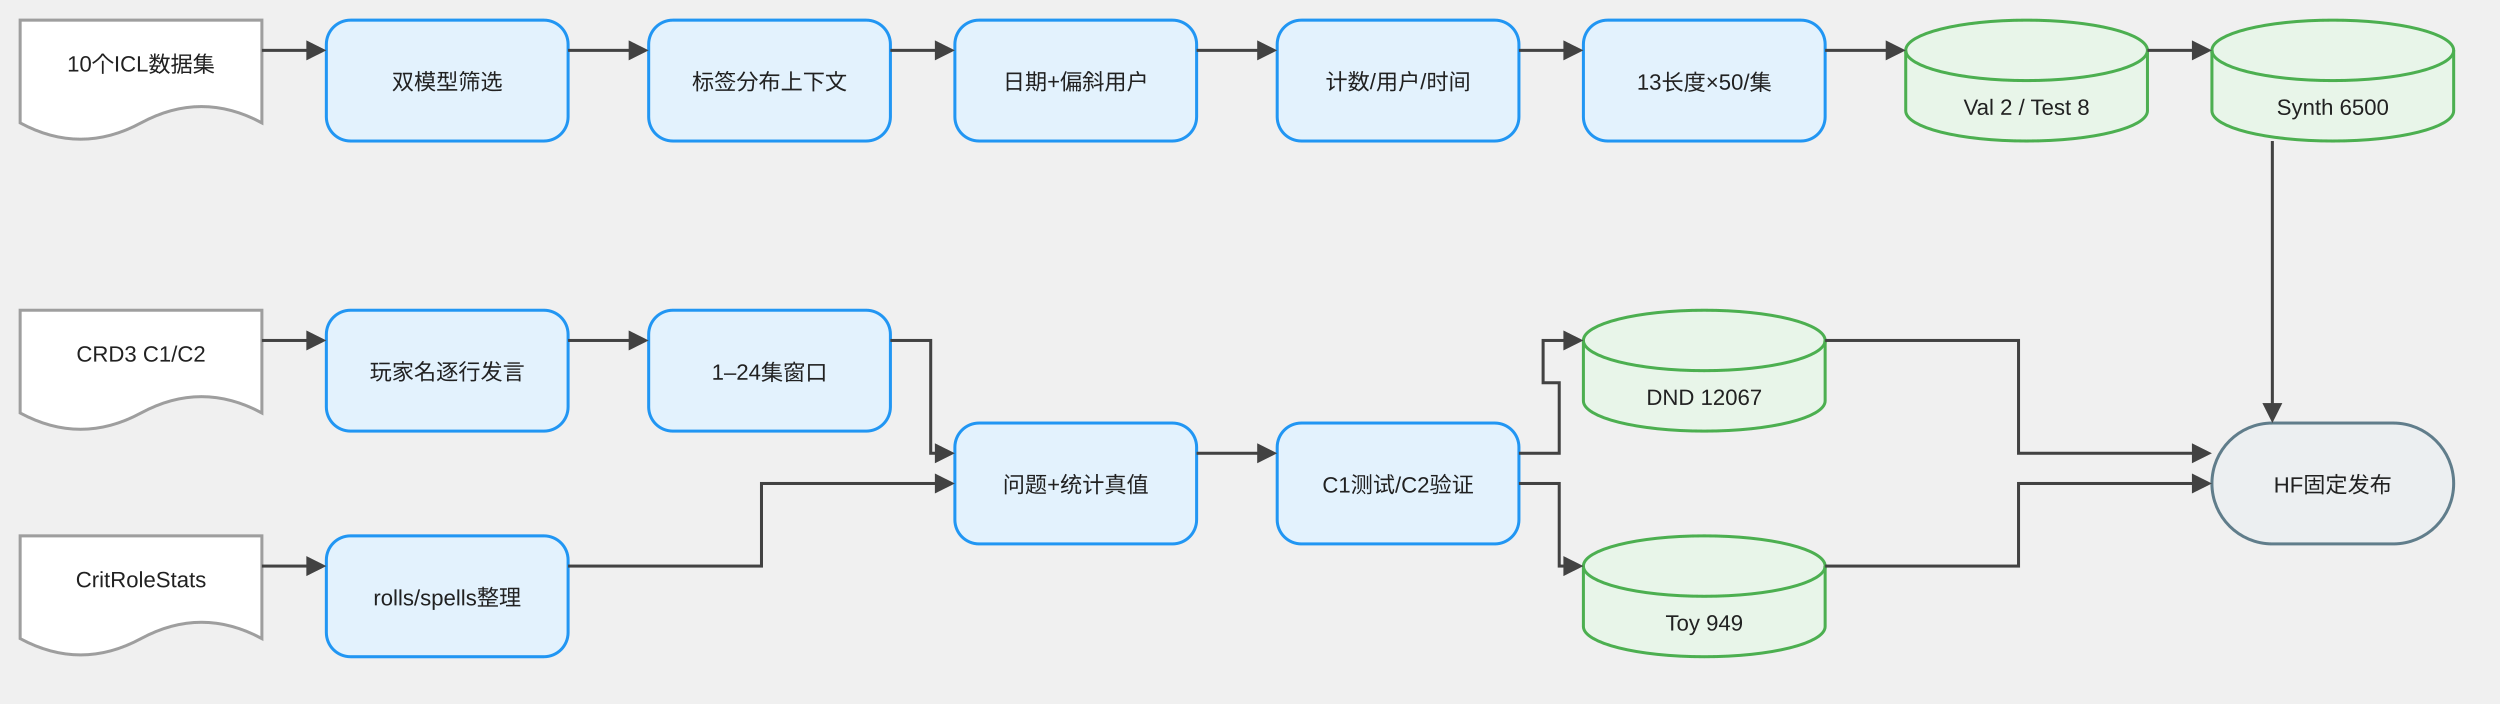
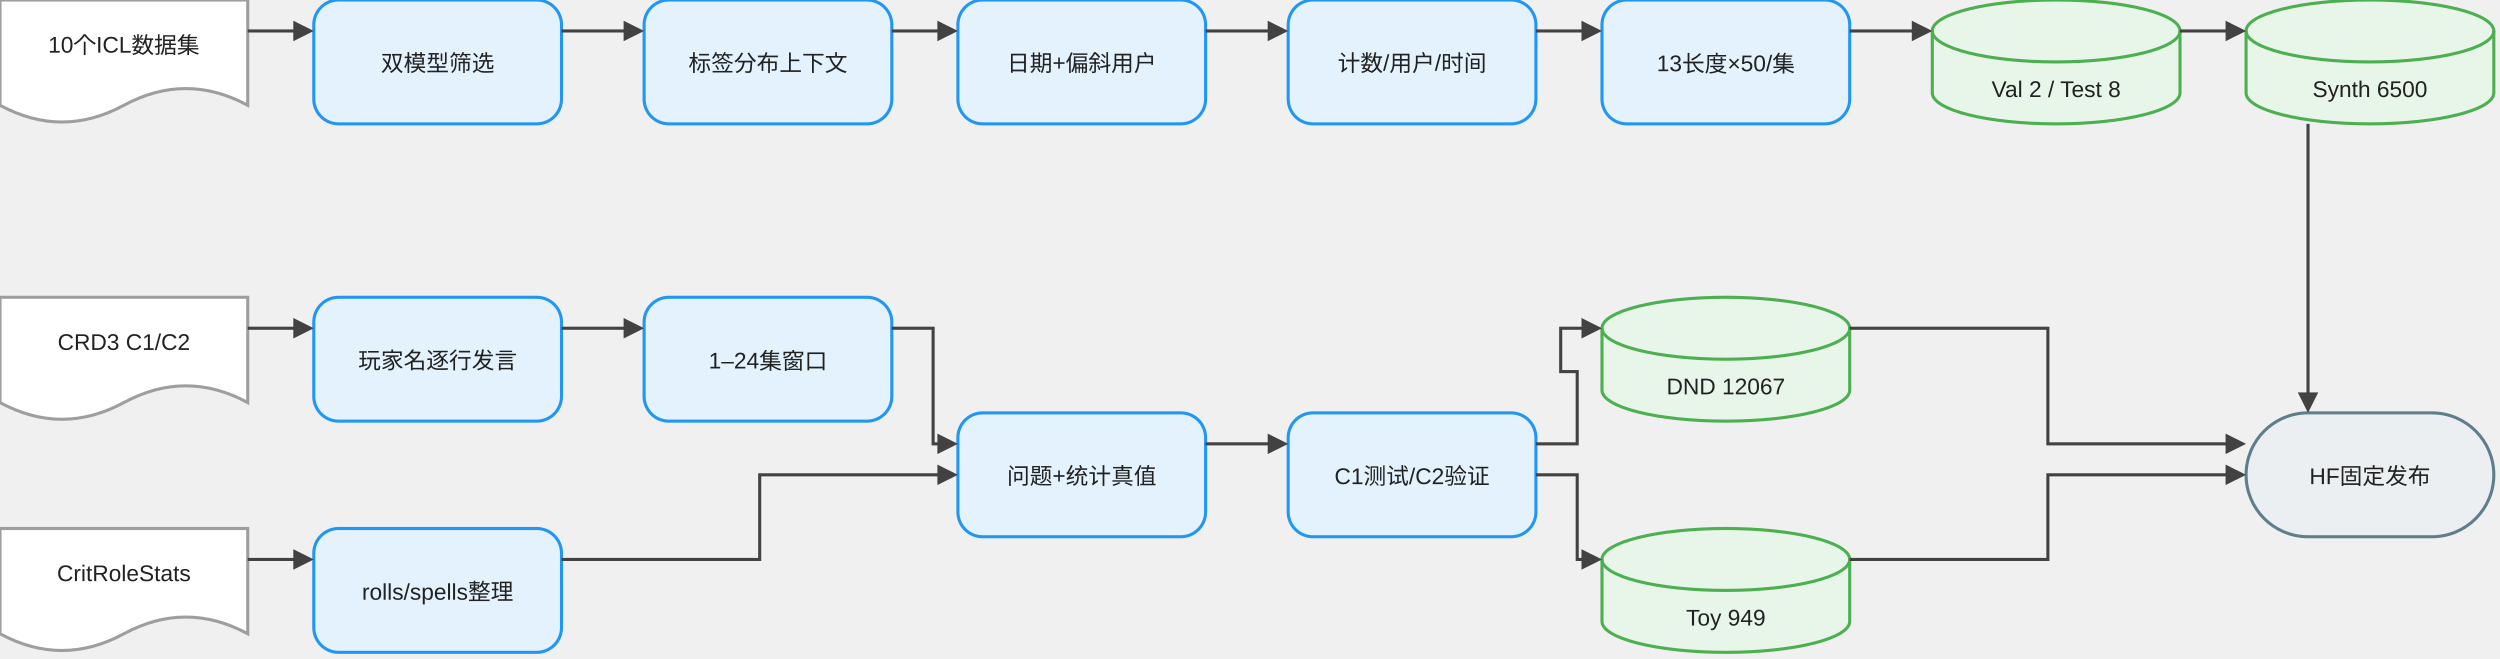
- <svg xmlns="http://www.w3.org/2000/svg" style="background: transparent; background-color: transparent; color-scheme: light;" version="1.1" width="1241px" height="349px" viewBox="0 0 1241 349">
+ <svg xmlns="http://www.w3.org/2000/svg" style="background: transparent; background-color: transparent; color-scheme: light;" version="1.1" width="1211px" height="319px" viewBox="0 0 1211 319">
  <defs />
  <g>
    <g data-cell-id="0">
      <g data-cell-id="1">
        <g data-cell-id="2">
          <g>
-             <path d="M 10 10 L 130 10 L 130 61 Q 100 44.8 70 61 Q 40 77.2 10 61 L 10 19 Z" fill="#ffffff" stroke="#9e9e9e" stroke-width="1.5" stroke-miterlimit="10" pointer-events="all" style="fill: rgb(255, 255, 255); stroke: rgb(158, 158, 158);" />
-           </g>
-           <g>
-             <g fill="#212121" font-family="Arial, Helvetica, sans-serif" text-anchor="middle" font-size="11px" style="fill: rgb(33, 33, 33);">
-               <g transform="translate(70,35.5) scale(1)">
+             <path d="M 0 0 L 120 0 L 120 51 Q 90 34.8 60 51 Q 30 67.2 0 51 L 0 9 Z" fill="#ffffff" stroke="#9e9e9e" stroke-width="1.5" stroke-miterlimit="10" pointer-events="all" style="fill: rgb(255, 255, 255); stroke: rgb(158, 158, 158);" />
+           </g>
+           <g>
+             <g fill="#212121" font-family="Arial, Helvetica, sans-serif" text-anchor="middle" font-size="11px" style="fill: rgb(33, 33, 33);">
+               <g transform="translate(60,25.5) scale(1)">
                <text>
                  <tspan>10个ICL数据集</tspan>
                </text>
              </g>
            </g>
          </g>
        </g>
        <g data-cell-id="3">
          <g>
-             <rect x="162" y="10" width="120" height="60" rx="12" ry="12" fill="#e3f2fd" stroke="#2196f3" stroke-width="1.5" pointer-events="all" style="fill: rgb(227, 242, 253); stroke: rgb(33, 150, 243);" />
-           </g>
-           <g>
-             <g fill="#212121" font-family="Arial, Helvetica, sans-serif" text-anchor="middle" font-size="11px" style="fill: rgb(33, 33, 33);">
-               <g transform="translate(222,44.5) scale(1)">
+             <rect x="152" y="0" width="120" height="60" rx="12" ry="12" fill="#e3f2fd" stroke="#2196f3" stroke-width="1.5" pointer-events="all" style="fill: rgb(227, 242, 253); stroke: rgb(33, 150, 243);" />
+           </g>
+           <g>
+             <g fill="#212121" font-family="Arial, Helvetica, sans-serif" text-anchor="middle" font-size="11px" style="fill: rgb(33, 33, 33);">
+               <g transform="translate(212,34.5) scale(1)">
                <text>
                  <tspan>双模型筛选</tspan>
                </text>
              </g>
            </g>
          </g>
        </g>
        <g data-cell-id="4">
          <g>
-             <rect x="322" y="10" width="120" height="60" rx="12" ry="12" fill="#e3f2fd" stroke="#2196f3" stroke-width="1.5" pointer-events="all" style="fill: rgb(227, 242, 253); stroke: rgb(33, 150, 243);" />
-           </g>
-           <g>
-             <g fill="#212121" font-family="Arial, Helvetica, sans-serif" text-anchor="middle" font-size="11px" style="fill: rgb(33, 33, 33);">
-               <g transform="translate(382,44.5) scale(1)">
+             <rect x="312" y="0" width="120" height="60" rx="12" ry="12" fill="#e3f2fd" stroke="#2196f3" stroke-width="1.5" pointer-events="all" style="fill: rgb(227, 242, 253); stroke: rgb(33, 150, 243);" />
+           </g>
+           <g>
+             <g fill="#212121" font-family="Arial, Helvetica, sans-serif" text-anchor="middle" font-size="11px" style="fill: rgb(33, 33, 33);">
+               <g transform="translate(372,34.5) scale(1)">
                <text>
                  <tspan>标签分布上下文</tspan>
                </text>
              </g>
            </g>
          </g>
        </g>
        <g data-cell-id="5">
          <g>
-             <rect x="474" y="10" width="120" height="60" rx="12" ry="12" fill="#e3f2fd" stroke="#2196f3" stroke-width="1.5" pointer-events="all" style="fill: rgb(227, 242, 253); stroke: rgb(33, 150, 243);" />
-           </g>
-           <g>
-             <g fill="#212121" font-family="Arial, Helvetica, sans-serif" text-anchor="middle" font-size="11px" style="fill: rgb(33, 33, 33);">
-               <g transform="translate(534,44.5) scale(1)">
+             <rect x="464" y="0" width="120" height="60" rx="12" ry="12" fill="#e3f2fd" stroke="#2196f3" stroke-width="1.5" pointer-events="all" style="fill: rgb(227, 242, 253); stroke: rgb(33, 150, 243);" />
+           </g>
+           <g>
+             <g fill="#212121" font-family="Arial, Helvetica, sans-serif" text-anchor="middle" font-size="11px" style="fill: rgb(33, 33, 33);">
+               <g transform="translate(524,34.5) scale(1)">
                <text>
                  <tspan>日期+偏斜用户</tspan>
                </text>
              </g>
            </g>
          </g>
        </g>
        <g data-cell-id="6">
          <g>
-             <rect x="634" y="10" width="120" height="60" rx="12" ry="12" fill="#e3f2fd" stroke="#2196f3" stroke-width="1.5" pointer-events="all" style="fill: rgb(227, 242, 253); stroke: rgb(33, 150, 243);" />
-           </g>
-           <g>
-             <g fill="#212121" font-family="Arial, Helvetica, sans-serif" text-anchor="middle" font-size="11px" style="fill: rgb(33, 33, 33);">
-               <g transform="translate(694,44.5) scale(1)">
+             <rect x="624" y="0" width="120" height="60" rx="12" ry="12" fill="#e3f2fd" stroke="#2196f3" stroke-width="1.5" pointer-events="all" style="fill: rgb(227, 242, 253); stroke: rgb(33, 150, 243);" />
+           </g>
+           <g>
+             <g fill="#212121" font-family="Arial, Helvetica, sans-serif" text-anchor="middle" font-size="11px" style="fill: rgb(33, 33, 33);">
+               <g transform="translate(684,34.5) scale(1)">
                <text>
                  <tspan>计数/用户/时间</tspan>
                </text>
              </g>
            </g>
          </g>
        </g>
        <g data-cell-id="7">
          <g>
-             <rect x="786" y="10" width="120" height="60" rx="12" ry="12" fill="#e3f2fd" stroke="#2196f3" stroke-width="1.5" pointer-events="all" style="fill: rgb(227, 242, 253); stroke: rgb(33, 150, 243);" />
-           </g>
-           <g>
-             <g fill="#212121" font-family="Arial, Helvetica, sans-serif" text-anchor="middle" font-size="11px" style="fill: rgb(33, 33, 33);">
-               <g transform="translate(846,44.5) scale(1)">
+             <rect x="776" y="0" width="120" height="60" rx="12" ry="12" fill="#e3f2fd" stroke="#2196f3" stroke-width="1.5" pointer-events="all" style="fill: rgb(227, 242, 253); stroke: rgb(33, 150, 243);" />
+           </g>
+           <g>
+             <g fill="#212121" font-family="Arial, Helvetica, sans-serif" text-anchor="middle" font-size="11px" style="fill: rgb(33, 33, 33);">
+               <g transform="translate(836,34.5) scale(1)">
                <text>
                  <tspan>13长度×50/集</tspan>
                </text>
              </g>
            </g>
          </g>
        </g>
        <g data-cell-id="8">
          <g>
-             <path d="M 946 25 C 946 16.72 972.86 10 1006 10 C 1021.91 10 1037.17 11.58 1048.43 14.39 C 1059.68 17.21 1066 21.02 1066 25 L 1066 55 C 1066 63.28 1039.14 70 1006 70 C 972.86 70 946 63.28 946 55 Z" fill="#e8f5e9" stroke="#4caf50" stroke-width="1.5" stroke-miterlimit="10" pointer-events="all" style="fill: rgb(232, 245, 233); stroke: rgb(76, 175, 80);" />
-             <path d="M 1066 25 C 1066 33.28 1039.14 40 1006 40 C 972.86 40 946 33.28 946 25" fill="none" stroke="#4caf50" stroke-width="1.5" stroke-miterlimit="10" pointer-events="all" style="stroke: rgb(76, 175, 80);" />
-           </g>
-           <g>
-             <g fill="#212121" font-family="Arial, Helvetica, sans-serif" text-anchor="middle" font-size="11px" style="fill: rgb(33, 33, 33);">
-               <g transform="translate(1006,57) scale(1)">
+             <path d="M 936 15 C 936 6.72 962.86 0 996 0 C 1011.91 0 1027.17 1.58 1038.43 4.39 C 1049.68 7.21 1056 11.02 1056 15 L 1056 45 C 1056 53.28 1029.14 60 996 60 C 962.86 60 936 53.28 936 45 Z" fill="#e8f5e9" stroke="#4caf50" stroke-width="1.5" stroke-miterlimit="10" pointer-events="all" style="fill: rgb(232, 245, 233); stroke: rgb(76, 175, 80);" />
+             <path d="M 1056 15 C 1056 23.28 1029.14 30 996 30 C 962.86 30 936 23.28 936 15" fill="none" stroke="#4caf50" stroke-width="1.5" stroke-miterlimit="10" pointer-events="all" style="stroke: rgb(76, 175, 80);" />
+           </g>
+           <g>
+             <g fill="#212121" font-family="Arial, Helvetica, sans-serif" text-anchor="middle" font-size="11px" style="fill: rgb(33, 33, 33);">
+               <g transform="translate(996,47) scale(1)">
                <text>
                  <tspan>Val 2 / Test 8</tspan>
                </text>
              </g>
            </g>
          </g>
        </g>
        <g data-cell-id="9">
          <g>
-             <path d="M 1098 25 C 1098 16.72 1124.86 10 1158 10 C 1173.91 10 1189.17 11.58 1200.43 14.39 C 1211.68 17.21 1218 21.02 1218 25 L 1218 55 C 1218 63.28 1191.14 70 1158 70 C 1124.86 70 1098 63.28 1098 55 Z" fill="#e8f5e9" stroke="#4caf50" stroke-width="1.5" stroke-miterlimit="10" pointer-events="all" style="fill: rgb(232, 245, 233); stroke: rgb(76, 175, 80);" />
-             <path d="M 1218 25 C 1218 33.28 1191.14 40 1158 40 C 1124.86 40 1098 33.28 1098 25" fill="none" stroke="#4caf50" stroke-width="1.5" stroke-miterlimit="10" pointer-events="all" style="stroke: rgb(76, 175, 80);" />
-           </g>
-           <g>
-             <g fill="#212121" font-family="Arial, Helvetica, sans-serif" text-anchor="middle" font-size="11px" style="fill: rgb(33, 33, 33);">
-               <g transform="translate(1158,57) scale(1)">
+             <path d="M 1088 15 C 1088 6.72 1114.86 0 1148 0 C 1163.91 0 1179.17 1.58 1190.43 4.39 C 1201.68 7.21 1208 11.02 1208 15 L 1208 45 C 1208 53.28 1181.14 60 1148 60 C 1114.86 60 1088 53.28 1088 45 Z" fill="#e8f5e9" stroke="#4caf50" stroke-width="1.5" stroke-miterlimit="10" pointer-events="all" style="fill: rgb(232, 245, 233); stroke: rgb(76, 175, 80);" />
+             <path d="M 1208 15 C 1208 23.28 1181.14 30 1148 30 C 1114.86 30 1088 23.28 1088 15" fill="none" stroke="#4caf50" stroke-width="1.5" stroke-miterlimit="10" pointer-events="all" style="stroke: rgb(76, 175, 80);" />
+           </g>
+           <g>
+             <g fill="#212121" font-family="Arial, Helvetica, sans-serif" text-anchor="middle" font-size="11px" style="fill: rgb(33, 33, 33);">
+               <g transform="translate(1148,47) scale(1)">
                <text>
                  <tspan>Synth 6500</tspan>
                </text>
              </g>
            </g>
          </g>
        </g>
        <g data-cell-id="10">
          <g>
-             <path d="M 10 154 L 130 154 L 130 205 Q 100 188.8 70 205 Q 40 221.2 10 205 L 10 163 Z" fill="#ffffff" stroke="#9e9e9e" stroke-width="1.5" stroke-miterlimit="10" pointer-events="all" style="fill: rgb(255, 255, 255); stroke: rgb(158, 158, 158);" />
-           </g>
-           <g>
-             <g fill="#212121" font-family="Arial, Helvetica, sans-serif" text-anchor="middle" font-size="11px" style="fill: rgb(33, 33, 33);">
-               <g transform="translate(70,179.5) scale(1)">
+             <path d="M 0 144 L 120 144 L 120 195 Q 90 178.8 60 195 Q 30 211.2 0 195 L 0 153 Z" fill="#ffffff" stroke="#9e9e9e" stroke-width="1.5" stroke-miterlimit="10" pointer-events="all" style="fill: rgb(255, 255, 255); stroke: rgb(158, 158, 158);" />
+           </g>
+           <g>
+             <g fill="#212121" font-family="Arial, Helvetica, sans-serif" text-anchor="middle" font-size="11px" style="fill: rgb(33, 33, 33);">
+               <g transform="translate(60,169.5) scale(1)">
                <text>
                  <tspan>CRD3 C1/C2</tspan>
                </text>
              </g>
            </g>
          </g>
        </g>
        <g data-cell-id="11">
          <g>
-             <rect x="162" y="154" width="120" height="60" rx="12" ry="12" fill="#e3f2fd" stroke="#2196f3" stroke-width="1.5" pointer-events="all" style="fill: rgb(227, 242, 253); stroke: rgb(33, 150, 243);" />
-           </g>
-           <g>
-             <g fill="#212121" font-family="Arial, Helvetica, sans-serif" text-anchor="middle" font-size="11px" style="fill: rgb(33, 33, 33);">
-               <g transform="translate(222,188.5) scale(1)">
+             <rect x="152" y="144" width="120" height="60" rx="12" ry="12" fill="#e3f2fd" stroke="#2196f3" stroke-width="1.5" pointer-events="all" style="fill: rgb(227, 242, 253); stroke: rgb(33, 150, 243);" />
+           </g>
+           <g>
+             <g fill="#212121" font-family="Arial, Helvetica, sans-serif" text-anchor="middle" font-size="11px" style="fill: rgb(33, 33, 33);">
+               <g transform="translate(212,178.5) scale(1)">
                <text>
                  <tspan>玩家名逐行发言</tspan>
                </text>
              </g>
            </g>
          </g>
        </g>
        <g data-cell-id="12">
          <g>
-             <rect x="322" y="154" width="120" height="60" rx="12" ry="12" fill="#e3f2fd" stroke="#2196f3" stroke-width="1.5" pointer-events="all" style="fill: rgb(227, 242, 253); stroke: rgb(33, 150, 243);" />
-           </g>
-           <g>
-             <g fill="#212121" font-family="Arial, Helvetica, sans-serif" text-anchor="middle" font-size="11px" style="fill: rgb(33, 33, 33);">
-               <g transform="translate(382,188.5) scale(1)">
+             <rect x="312" y="144" width="120" height="60" rx="12" ry="12" fill="#e3f2fd" stroke="#2196f3" stroke-width="1.5" pointer-events="all" style="fill: rgb(227, 242, 253); stroke: rgb(33, 150, 243);" />
+           </g>
+           <g>
+             <g fill="#212121" font-family="Arial, Helvetica, sans-serif" text-anchor="middle" font-size="11px" style="fill: rgb(33, 33, 33);">
+               <g transform="translate(372,178.5) scale(1)">
                <text>
                  <tspan>1–24集窗口</tspan>
                </text>
              </g>
            </g>
          </g>
        </g>
        <g data-cell-id="13">
          <g>
-             <path d="M 10 266 L 130 266 L 130 317 Q 100 300.8 70 317 Q 40 333.2 10 317 L 10 275 Z" fill="#ffffff" stroke="#9e9e9e" stroke-width="1.5" stroke-miterlimit="10" pointer-events="all" style="fill: rgb(255, 255, 255); stroke: rgb(158, 158, 158);" />
-           </g>
-           <g>
-             <g fill="#212121" font-family="Arial, Helvetica, sans-serif" text-anchor="middle" font-size="11px" style="fill: rgb(33, 33, 33);">
-               <g transform="translate(70,291.5) scale(1)">
+             <path d="M 0 256 L 120 256 L 120 307 Q 90 290.8 60 307 Q 30 323.2 0 307 L 0 265 Z" fill="#ffffff" stroke="#9e9e9e" stroke-width="1.5" stroke-miterlimit="10" pointer-events="all" style="fill: rgb(255, 255, 255); stroke: rgb(158, 158, 158);" />
+           </g>
+           <g>
+             <g fill="#212121" font-family="Arial, Helvetica, sans-serif" text-anchor="middle" font-size="11px" style="fill: rgb(33, 33, 33);">
+               <g transform="translate(60,281.5) scale(1)">
                <text>
                  <tspan>CritRoleStats</tspan>
                </text>
              </g>
            </g>
          </g>
        </g>
        <g data-cell-id="14">
          <g>
-             <rect x="162" y="266" width="120" height="60" rx="12" ry="12" fill="#e3f2fd" stroke="#2196f3" stroke-width="1.5" pointer-events="all" style="fill: rgb(227, 242, 253); stroke: rgb(33, 150, 243);" />
-           </g>
-           <g>
-             <g fill="#212121" font-family="Arial, Helvetica, sans-serif" text-anchor="middle" font-size="11px" style="fill: rgb(33, 33, 33);">
-               <g transform="translate(222,300.5) scale(1)">
+             <rect x="152" y="256" width="120" height="60" rx="12" ry="12" fill="#e3f2fd" stroke="#2196f3" stroke-width="1.5" pointer-events="all" style="fill: rgb(227, 242, 253); stroke: rgb(33, 150, 243);" />
+           </g>
+           <g>
+             <g fill="#212121" font-family="Arial, Helvetica, sans-serif" text-anchor="middle" font-size="11px" style="fill: rgb(33, 33, 33);">
+               <g transform="translate(212,290.5) scale(1)">
                <text>
                  <tspan>rolls/spells整理</tspan>
                </text>
              </g>
            </g>
          </g>
        </g>
        <g data-cell-id="15">
          <g>
-             <rect x="474" y="210" width="120" height="60" rx="12" ry="12" fill="#e3f2fd" stroke="#2196f3" stroke-width="1.5" pointer-events="all" style="fill: rgb(227, 242, 253); stroke: rgb(33, 150, 243);" />
-           </g>
-           <g>
-             <g fill="#212121" font-family="Arial, Helvetica, sans-serif" text-anchor="middle" font-size="11px" style="fill: rgb(33, 33, 33);">
-               <g transform="translate(534,244.5) scale(1)">
+             <rect x="464" y="200" width="120" height="60" rx="12" ry="12" fill="#e3f2fd" stroke="#2196f3" stroke-width="1.5" pointer-events="all" style="fill: rgb(227, 242, 253); stroke: rgb(33, 150, 243);" />
+           </g>
+           <g>
+             <g fill="#212121" font-family="Arial, Helvetica, sans-serif" text-anchor="middle" font-size="11px" style="fill: rgb(33, 33, 33);">
+               <g transform="translate(524,234.5) scale(1)">
                <text>
                  <tspan>问题+统计真值</tspan>
                </text>
              </g>
            </g>
          </g>
        </g>
        <g data-cell-id="16">
          <g>
-             <rect x="634" y="210" width="120" height="60" rx="12" ry="12" fill="#e3f2fd" stroke="#2196f3" stroke-width="1.5" pointer-events="all" style="fill: rgb(227, 242, 253); stroke: rgb(33, 150, 243);" />
-           </g>
-           <g>
-             <g fill="#212121" font-family="Arial, Helvetica, sans-serif" text-anchor="middle" font-size="11px" style="fill: rgb(33, 33, 33);">
-               <g transform="translate(694,244.5) scale(1)">
+             <rect x="624" y="200" width="120" height="60" rx="12" ry="12" fill="#e3f2fd" stroke="#2196f3" stroke-width="1.5" pointer-events="all" style="fill: rgb(227, 242, 253); stroke: rgb(33, 150, 243);" />
+           </g>
+           <g>
+             <g fill="#212121" font-family="Arial, Helvetica, sans-serif" text-anchor="middle" font-size="11px" style="fill: rgb(33, 33, 33);">
+               <g transform="translate(684,234.5) scale(1)">
                <text>
                  <tspan>C1测试/C2验证</tspan>
                </text>
              </g>
            </g>
          </g>
        </g>
        <g data-cell-id="17">
          <g>
-             <path d="M 786 169 C 786 160.72 812.86 154 846 154 C 861.91 154 877.17 155.58 888.43 158.39 C 899.68 161.21 906 165.02 906 169 L 906 199 C 906 207.28 879.14 214 846 214 C 812.86 214 786 207.28 786 199 Z" fill="#e8f5e9" stroke="#4caf50" stroke-width="1.5" stroke-miterlimit="10" pointer-events="all" style="fill: rgb(232, 245, 233); stroke: rgb(76, 175, 80);" />
-             <path d="M 906 169 C 906 177.28 879.14 184 846 184 C 812.86 184 786 177.28 786 169" fill="none" stroke="#4caf50" stroke-width="1.5" stroke-miterlimit="10" pointer-events="all" style="stroke: rgb(76, 175, 80);" />
-           </g>
-           <g>
-             <g fill="#212121" font-family="Arial, Helvetica, sans-serif" text-anchor="middle" font-size="11px" style="fill: rgb(33, 33, 33);">
-               <g transform="translate(846,201) scale(1)">
+             <path d="M 776 159 C 776 150.72 802.86 144 836 144 C 851.91 144 867.17 145.58 878.43 148.39 C 889.68 151.21 896 155.02 896 159 L 896 189 C 896 197.28 869.14 204 836 204 C 802.86 204 776 197.28 776 189 Z" fill="#e8f5e9" stroke="#4caf50" stroke-width="1.5" stroke-miterlimit="10" pointer-events="all" style="fill: rgb(232, 245, 233); stroke: rgb(76, 175, 80);" />
+             <path d="M 896 159 C 896 167.28 869.14 174 836 174 C 802.86 174 776 167.28 776 159" fill="none" stroke="#4caf50" stroke-width="1.5" stroke-miterlimit="10" pointer-events="all" style="stroke: rgb(76, 175, 80);" />
+           </g>
+           <g>
+             <g fill="#212121" font-family="Arial, Helvetica, sans-serif" text-anchor="middle" font-size="11px" style="fill: rgb(33, 33, 33);">
+               <g transform="translate(836,191) scale(1)">
                <text>
                  <tspan>DND 12067</tspan>
                </text>
              </g>
            </g>
          </g>
        </g>
        <g data-cell-id="18">
          <g>
-             <path d="M 786 281 C 786 272.72 812.86 266 846 266 C 861.91 266 877.17 267.58 888.43 270.39 C 899.68 273.21 906 277.02 906 281 L 906 311 C 906 319.28 879.14 326 846 326 C 812.86 326 786 319.28 786 311 Z" fill="#e8f5e9" stroke="#4caf50" stroke-width="1.5" stroke-miterlimit="10" pointer-events="all" style="fill: rgb(232, 245, 233); stroke: rgb(76, 175, 80);" />
-             <path d="M 906 281 C 906 289.28 879.14 296 846 296 C 812.86 296 786 289.28 786 281" fill="none" stroke="#4caf50" stroke-width="1.5" stroke-miterlimit="10" pointer-events="all" style="stroke: rgb(76, 175, 80);" />
-           </g>
-           <g>
-             <g fill="#212121" font-family="Arial, Helvetica, sans-serif" text-anchor="middle" font-size="11px" style="fill: rgb(33, 33, 33);">
-               <g transform="translate(846,313) scale(1)">
+             <path d="M 776 271 C 776 262.72 802.86 256 836 256 C 851.91 256 867.17 257.58 878.43 260.39 C 889.68 263.21 896 267.02 896 271 L 896 301 C 896 309.28 869.14 316 836 316 C 802.86 316 776 309.28 776 301 Z" fill="#e8f5e9" stroke="#4caf50" stroke-width="1.5" stroke-miterlimit="10" pointer-events="all" style="fill: rgb(232, 245, 233); stroke: rgb(76, 175, 80);" />
+             <path d="M 896 271 C 896 279.28 869.14 286 836 286 C 802.86 286 776 279.28 776 271" fill="none" stroke="#4caf50" stroke-width="1.5" stroke-miterlimit="10" pointer-events="all" style="stroke: rgb(76, 175, 80);" />
+           </g>
+           <g>
+             <g fill="#212121" font-family="Arial, Helvetica, sans-serif" text-anchor="middle" font-size="11px" style="fill: rgb(33, 33, 33);">
+               <g transform="translate(836,303) scale(1)">
                <text>
                  <tspan>Toy 949</tspan>
                </text>
              </g>
            </g>
          </g>
        </g>
        <g data-cell-id="19">
          <g>
-             <rect x="1098" y="210" width="120" height="60" rx="30" ry="30" fill="#eceff1" stroke="#607d8b" stroke-width="1.5" pointer-events="all" style="fill: rgb(236, 239, 241); stroke: rgb(96, 125, 139);" />
-           </g>
-           <g>
-             <g fill="#212121" font-family="Arial, Helvetica, sans-serif" text-anchor="middle" font-size="11px" style="fill: rgb(33, 33, 33);">
-               <g transform="translate(1158,244.5) scale(1)">
+             <rect x="1088" y="200" width="120" height="60" rx="30" ry="30" fill="#eceff1" stroke="#607d8b" stroke-width="1.5" pointer-events="all" style="fill: rgb(236, 239, 241); stroke: rgb(96, 125, 139);" />
+           </g>
+           <g>
+             <g fill="#212121" font-family="Arial, Helvetica, sans-serif" text-anchor="middle" font-size="11px" style="fill: rgb(33, 33, 33);">
+               <g transform="translate(1148,234.5) scale(1)">
                <text>
                  <tspan>HF固定发布</tspan>
                </text>
              </g>
            </g>
          </g>
        </g>
        <g data-cell-id="20">
          <g>
-             <path d="M 130 25 L 152.82 25" fill="none" stroke="#424242" stroke-width="1.5" stroke-miterlimit="10" pointer-events="stroke" style="stroke: rgb(66, 66, 66);" />
-             <path d="M 160.32 25 L 152.82 28.75 L 152.82 21.25 Z" fill="#424242" stroke="#424242" stroke-width="1.5" stroke-miterlimit="10" pointer-events="all" style="fill: rgb(66, 66, 66); stroke: rgb(66, 66, 66);" />
+             <path d="M 120 15 L 142.82 15" fill="none" stroke="#424242" stroke-width="1.5" stroke-miterlimit="10" pointer-events="stroke" style="stroke: rgb(66, 66, 66);" />
+             <path d="M 150.32 15 L 142.82 18.75 L 142.82 11.25 Z" fill="#424242" stroke="#424242" stroke-width="1.5" stroke-miterlimit="10" pointer-events="all" style="fill: rgb(66, 66, 66); stroke: rgb(66, 66, 66);" />
          </g>
        </g>
        <g data-cell-id="21">
          <g>
-             <path d="M 282 25 L 312.82 25" fill="none" stroke="#424242" stroke-width="1.5" stroke-miterlimit="10" pointer-events="stroke" style="stroke: rgb(66, 66, 66);" />
-             <path d="M 320.32 25 L 312.82 28.75 L 312.82 21.25 Z" fill="#424242" stroke="#424242" stroke-width="1.5" stroke-miterlimit="10" pointer-events="all" style="fill: rgb(66, 66, 66); stroke: rgb(66, 66, 66);" />
+             <path d="M 272 15 L 302.82 15" fill="none" stroke="#424242" stroke-width="1.5" stroke-miterlimit="10" pointer-events="stroke" style="stroke: rgb(66, 66, 66);" />
+             <path d="M 310.32 15 L 302.82 18.75 L 302.82 11.25 Z" fill="#424242" stroke="#424242" stroke-width="1.5" stroke-miterlimit="10" pointer-events="all" style="fill: rgb(66, 66, 66); stroke: rgb(66, 66, 66);" />
          </g>
        </g>
        <g data-cell-id="22">
          <g>
-             <path d="M 442 25 L 464.82 25" fill="none" stroke="#424242" stroke-width="1.5" stroke-miterlimit="10" pointer-events="stroke" style="stroke: rgb(66, 66, 66);" />
-             <path d="M 472.32 25 L 464.82 28.75 L 464.82 21.25 Z" fill="#424242" stroke="#424242" stroke-width="1.5" stroke-miterlimit="10" pointer-events="all" style="fill: rgb(66, 66, 66); stroke: rgb(66, 66, 66);" />
+             <path d="M 432 15 L 454.82 15" fill="none" stroke="#424242" stroke-width="1.5" stroke-miterlimit="10" pointer-events="stroke" style="stroke: rgb(66, 66, 66);" />
+             <path d="M 462.32 15 L 454.82 18.75 L 454.82 11.25 Z" fill="#424242" stroke="#424242" stroke-width="1.5" stroke-miterlimit="10" pointer-events="all" style="fill: rgb(66, 66, 66); stroke: rgb(66, 66, 66);" />
          </g>
        </g>
        <g data-cell-id="23">
          <g>
-             <path d="M 594 25 L 624.82 25" fill="none" stroke="#424242" stroke-width="1.5" stroke-miterlimit="10" pointer-events="stroke" style="stroke: rgb(66, 66, 66);" />
-             <path d="M 632.32 25 L 624.82 28.75 L 624.82 21.25 Z" fill="#424242" stroke="#424242" stroke-width="1.5" stroke-miterlimit="10" pointer-events="all" style="fill: rgb(66, 66, 66); stroke: rgb(66, 66, 66);" />
+             <path d="M 584 15 L 614.82 15" fill="none" stroke="#424242" stroke-width="1.5" stroke-miterlimit="10" pointer-events="stroke" style="stroke: rgb(66, 66, 66);" />
+             <path d="M 622.32 15 L 614.82 18.75 L 614.82 11.25 Z" fill="#424242" stroke="#424242" stroke-width="1.5" stroke-miterlimit="10" pointer-events="all" style="fill: rgb(66, 66, 66); stroke: rgb(66, 66, 66);" />
          </g>
        </g>
        <g data-cell-id="24">
          <g>
-             <path d="M 754 25 L 776.82 25" fill="none" stroke="#424242" stroke-width="1.5" stroke-miterlimit="10" pointer-events="stroke" style="stroke: rgb(66, 66, 66);" />
-             <path d="M 784.32 25 L 776.82 28.75 L 776.82 21.25 Z" fill="#424242" stroke="#424242" stroke-width="1.5" stroke-miterlimit="10" pointer-events="all" style="fill: rgb(66, 66, 66); stroke: rgb(66, 66, 66);" />
+             <path d="M 744 15 L 766.82 15" fill="none" stroke="#424242" stroke-width="1.5" stroke-miterlimit="10" pointer-events="stroke" style="stroke: rgb(66, 66, 66);" />
+             <path d="M 774.32 15 L 766.82 18.75 L 766.82 11.25 Z" fill="#424242" stroke="#424242" stroke-width="1.5" stroke-miterlimit="10" pointer-events="all" style="fill: rgb(66, 66, 66); stroke: rgb(66, 66, 66);" />
          </g>
        </g>
        <g data-cell-id="25">
          <g>
-             <path d="M 906 25 L 936.82 25" fill="none" stroke="#424242" stroke-width="1.5" stroke-miterlimit="10" pointer-events="stroke" style="stroke: rgb(66, 66, 66);" />
-             <path d="M 944.32 25 L 936.82 28.75 L 936.82 21.25 Z" fill="#424242" stroke="#424242" stroke-width="1.5" stroke-miterlimit="10" pointer-events="all" style="fill: rgb(66, 66, 66); stroke: rgb(66, 66, 66);" />
+             <path d="M 896 15 L 926.82 15" fill="none" stroke="#424242" stroke-width="1.5" stroke-miterlimit="10" pointer-events="stroke" style="stroke: rgb(66, 66, 66);" />
+             <path d="M 934.32 15 L 926.82 18.75 L 926.82 11.25 Z" fill="#424242" stroke="#424242" stroke-width="1.5" stroke-miterlimit="10" pointer-events="all" style="fill: rgb(66, 66, 66); stroke: rgb(66, 66, 66);" />
          </g>
        </g>
        <g data-cell-id="26">
          <g>
-             <path d="M 1066 25 L 1088.82 25" fill="none" stroke="#424242" stroke-width="1.5" stroke-miterlimit="10" pointer-events="stroke" style="stroke: rgb(66, 66, 66);" />
-             <path d="M 1096.32 25 L 1088.82 28.75 L 1088.82 21.25 Z" fill="#424242" stroke="#424242" stroke-width="1.5" stroke-miterlimit="10" pointer-events="all" style="fill: rgb(66, 66, 66); stroke: rgb(66, 66, 66);" />
+             <path d="M 1056 15 L 1078.82 15" fill="none" stroke="#424242" stroke-width="1.5" stroke-miterlimit="10" pointer-events="stroke" style="stroke: rgb(66, 66, 66);" />
+             <path d="M 1086.32 15 L 1078.82 18.75 L 1078.82 11.25 Z" fill="#424242" stroke="#424242" stroke-width="1.5" stroke-miterlimit="10" pointer-events="all" style="fill: rgb(66, 66, 66); stroke: rgb(66, 66, 66);" />
          </g>
        </g>
        <g data-cell-id="27">
          <g>
-             <path d="M 1128 70 L 1128 200.82" fill="none" stroke="#424242" stroke-width="1.5" stroke-miterlimit="10" pointer-events="stroke" style="stroke: rgb(66, 66, 66);" />
-             <path d="M 1128 208.32 L 1124.25 200.82 L 1131.75 200.82 Z" fill="#424242" stroke="#424242" stroke-width="1.5" stroke-miterlimit="10" pointer-events="all" style="fill: rgb(66, 66, 66); stroke: rgb(66, 66, 66);" />
+             <path d="M 1118 60 L 1118 190.82" fill="none" stroke="#424242" stroke-width="1.5" stroke-miterlimit="10" pointer-events="stroke" style="stroke: rgb(66, 66, 66);" />
+             <path d="M 1118 198.32 L 1114.25 190.82 L 1121.75 190.82 Z" fill="#424242" stroke="#424242" stroke-width="1.5" stroke-miterlimit="10" pointer-events="all" style="fill: rgb(66, 66, 66); stroke: rgb(66, 66, 66);" />
          </g>
        </g>
        <g data-cell-id="28">
          <g>
-             <path d="M 130 169 L 152.82 169" fill="none" stroke="#424242" stroke-width="1.5" stroke-miterlimit="10" pointer-events="stroke" style="stroke: rgb(66, 66, 66);" />
-             <path d="M 160.32 169 L 152.82 172.75 L 152.82 165.25 Z" fill="#424242" stroke="#424242" stroke-width="1.5" stroke-miterlimit="10" pointer-events="all" style="fill: rgb(66, 66, 66); stroke: rgb(66, 66, 66);" />
+             <path d="M 120 159 L 142.82 159" fill="none" stroke="#424242" stroke-width="1.5" stroke-miterlimit="10" pointer-events="stroke" style="stroke: rgb(66, 66, 66);" />
+             <path d="M 150.32 159 L 142.82 162.75 L 142.82 155.25 Z" fill="#424242" stroke="#424242" stroke-width="1.5" stroke-miterlimit="10" pointer-events="all" style="fill: rgb(66, 66, 66); stroke: rgb(66, 66, 66);" />
          </g>
        </g>
        <g data-cell-id="29">
          <g>
-             <path d="M 282 169 L 312.82 169" fill="none" stroke="#424242" stroke-width="1.5" stroke-miterlimit="10" pointer-events="stroke" style="stroke: rgb(66, 66, 66);" />
-             <path d="M 320.32 169 L 312.82 172.75 L 312.82 165.25 Z" fill="#424242" stroke="#424242" stroke-width="1.5" stroke-miterlimit="10" pointer-events="all" style="fill: rgb(66, 66, 66); stroke: rgb(66, 66, 66);" />
+             <path d="M 272 159 L 302.82 159" fill="none" stroke="#424242" stroke-width="1.5" stroke-miterlimit="10" pointer-events="stroke" style="stroke: rgb(66, 66, 66);" />
+             <path d="M 310.32 159 L 302.82 162.75 L 302.82 155.25 Z" fill="#424242" stroke="#424242" stroke-width="1.5" stroke-miterlimit="10" pointer-events="all" style="fill: rgb(66, 66, 66); stroke: rgb(66, 66, 66);" />
          </g>
        </g>
        <g data-cell-id="30">
          <g>
-             <path d="M 442 169 L 462 169 L 462 225 L 464.82 225" fill="none" stroke="#424242" stroke-width="1.5" stroke-miterlimit="10" pointer-events="stroke" style="stroke: rgb(66, 66, 66);" />
-             <path d="M 472.32 225 L 464.82 228.75 L 464.82 221.25 Z" fill="#424242" stroke="#424242" stroke-width="1.5" stroke-miterlimit="10" pointer-events="all" style="fill: rgb(66, 66, 66); stroke: rgb(66, 66, 66);" />
+             <path d="M 432 159 L 452 159 L 452 215 L 454.82 215" fill="none" stroke="#424242" stroke-width="1.5" stroke-miterlimit="10" pointer-events="stroke" style="stroke: rgb(66, 66, 66);" />
+             <path d="M 462.32 215 L 454.82 218.75 L 454.82 211.25 Z" fill="#424242" stroke="#424242" stroke-width="1.5" stroke-miterlimit="10" pointer-events="all" style="fill: rgb(66, 66, 66); stroke: rgb(66, 66, 66);" />
          </g>
        </g>
        <g data-cell-id="31">
          <g>
-             <path d="M 130 281 L 152.82 281" fill="none" stroke="#424242" stroke-width="1.5" stroke-miterlimit="10" pointer-events="stroke" style="stroke: rgb(66, 66, 66);" />
-             <path d="M 160.32 281 L 152.82 284.75 L 152.82 277.25 Z" fill="#424242" stroke="#424242" stroke-width="1.5" stroke-miterlimit="10" pointer-events="all" style="fill: rgb(66, 66, 66); stroke: rgb(66, 66, 66);" />
+             <path d="M 120 271 L 142.82 271" fill="none" stroke="#424242" stroke-width="1.5" stroke-miterlimit="10" pointer-events="stroke" style="stroke: rgb(66, 66, 66);" />
+             <path d="M 150.32 271 L 142.82 274.75 L 142.82 267.25 Z" fill="#424242" stroke="#424242" stroke-width="1.5" stroke-miterlimit="10" pointer-events="all" style="fill: rgb(66, 66, 66); stroke: rgb(66, 66, 66);" />
          </g>
        </g>
        <g data-cell-id="32">
          <g>
-             <path d="M 282 281 L 378 281 L 378 240 L 464.82 240" fill="none" stroke="#424242" stroke-width="1.5" stroke-miterlimit="10" pointer-events="stroke" style="stroke: rgb(66, 66, 66);" />
-             <path d="M 472.32 240 L 464.82 243.75 L 464.82 236.25 Z" fill="#424242" stroke="#424242" stroke-width="1.5" stroke-miterlimit="10" pointer-events="all" style="fill: rgb(66, 66, 66); stroke: rgb(66, 66, 66);" />
+             <path d="M 272 271 L 368 271 L 368 230 L 454.82 230" fill="none" stroke="#424242" stroke-width="1.5" stroke-miterlimit="10" pointer-events="stroke" style="stroke: rgb(66, 66, 66);" />
+             <path d="M 462.32 230 L 454.82 233.75 L 454.82 226.25 Z" fill="#424242" stroke="#424242" stroke-width="1.5" stroke-miterlimit="10" pointer-events="all" style="fill: rgb(66, 66, 66); stroke: rgb(66, 66, 66);" />
          </g>
        </g>
        <g data-cell-id="33">
          <g>
-             <path d="M 594 225 L 624.82 225" fill="none" stroke="#424242" stroke-width="1.5" stroke-miterlimit="10" pointer-events="stroke" style="stroke: rgb(66, 66, 66);" />
-             <path d="M 632.32 225 L 624.82 228.75 L 624.82 221.25 Z" fill="#424242" stroke="#424242" stroke-width="1.5" stroke-miterlimit="10" pointer-events="all" style="fill: rgb(66, 66, 66); stroke: rgb(66, 66, 66);" />
+             <path d="M 584 215 L 614.82 215" fill="none" stroke="#424242" stroke-width="1.5" stroke-miterlimit="10" pointer-events="stroke" style="stroke: rgb(66, 66, 66);" />
+             <path d="M 622.32 215 L 614.82 218.75 L 614.82 211.25 Z" fill="#424242" stroke="#424242" stroke-width="1.5" stroke-miterlimit="10" pointer-events="all" style="fill: rgb(66, 66, 66); stroke: rgb(66, 66, 66);" />
          </g>
        </g>
        <g data-cell-id="34">
          <g>
-             <path d="M 754 225 L 774 225 L 774 190 L 766 190 L 766 169 L 776.82 169" fill="none" stroke="#424242" stroke-width="1.5" stroke-miterlimit="10" pointer-events="stroke" style="stroke: rgb(66, 66, 66);" />
-             <path d="M 784.32 169 L 776.82 172.75 L 776.82 165.25 Z" fill="#424242" stroke="#424242" stroke-width="1.5" stroke-miterlimit="10" pointer-events="all" style="fill: rgb(66, 66, 66); stroke: rgb(66, 66, 66);" />
+             <path d="M 744 215 L 764 215 L 764 180 L 756 180 L 756 159 L 766.82 159" fill="none" stroke="#424242" stroke-width="1.5" stroke-miterlimit="10" pointer-events="stroke" style="stroke: rgb(66, 66, 66);" />
+             <path d="M 774.32 159 L 766.82 162.75 L 766.82 155.25 Z" fill="#424242" stroke="#424242" stroke-width="1.5" stroke-miterlimit="10" pointer-events="all" style="fill: rgb(66, 66, 66); stroke: rgb(66, 66, 66);" />
          </g>
        </g>
        <g data-cell-id="35">
          <g>
-             <path d="M 754 240 L 774 240 L 774 281 L 776.82 281" fill="none" stroke="#424242" stroke-width="1.5" stroke-miterlimit="10" pointer-events="stroke" style="stroke: rgb(66, 66, 66);" />
-             <path d="M 784.32 281 L 776.82 284.75 L 776.82 277.25 Z" fill="#424242" stroke="#424242" stroke-width="1.5" stroke-miterlimit="10" pointer-events="all" style="fill: rgb(66, 66, 66); stroke: rgb(66, 66, 66);" />
+             <path d="M 744 230 L 764 230 L 764 271 L 766.82 271" fill="none" stroke="#424242" stroke-width="1.5" stroke-miterlimit="10" pointer-events="stroke" style="stroke: rgb(66, 66, 66);" />
+             <path d="M 774.32 271 L 766.82 274.75 L 766.82 267.25 Z" fill="#424242" stroke="#424242" stroke-width="1.5" stroke-miterlimit="10" pointer-events="all" style="fill: rgb(66, 66, 66); stroke: rgb(66, 66, 66);" />
          </g>
        </g>
        <g data-cell-id="36">
          <g>
-             <path d="M 906 169 L 1002 169 L 1002 225 L 1088.82 225" fill="none" stroke="#424242" stroke-width="1.5" stroke-miterlimit="10" pointer-events="stroke" style="stroke: rgb(66, 66, 66);" />
-             <path d="M 1096.32 225 L 1088.82 228.75 L 1088.82 221.25 Z" fill="#424242" stroke="#424242" stroke-width="1.5" stroke-miterlimit="10" pointer-events="all" style="fill: rgb(66, 66, 66); stroke: rgb(66, 66, 66);" />
+             <path d="M 896 159 L 992 159 L 992 215 L 1078.82 215" fill="none" stroke="#424242" stroke-width="1.5" stroke-miterlimit="10" pointer-events="stroke" style="stroke: rgb(66, 66, 66);" />
+             <path d="M 1086.32 215 L 1078.82 218.75 L 1078.82 211.25 Z" fill="#424242" stroke="#424242" stroke-width="1.5" stroke-miterlimit="10" pointer-events="all" style="fill: rgb(66, 66, 66); stroke: rgb(66, 66, 66);" />
          </g>
        </g>
        <g data-cell-id="37">
          <g>
-             <path d="M 906 281 L 1002 281 L 1002 240 L 1088.82 240" fill="none" stroke="#424242" stroke-width="1.5" stroke-miterlimit="10" pointer-events="stroke" style="stroke: rgb(66, 66, 66);" />
-             <path d="M 1096.32 240 L 1088.82 243.75 L 1088.82 236.25 Z" fill="#424242" stroke="#424242" stroke-width="1.5" stroke-miterlimit="10" pointer-events="all" style="fill: rgb(66, 66, 66); stroke: rgb(66, 66, 66);" />
+             <path d="M 896 271 L 992 271 L 992 230 L 1078.82 230" fill="none" stroke="#424242" stroke-width="1.5" stroke-miterlimit="10" pointer-events="stroke" style="stroke: rgb(66, 66, 66);" />
+             <path d="M 1086.32 230 L 1078.82 233.75 L 1078.82 226.25 Z" fill="#424242" stroke="#424242" stroke-width="1.5" stroke-miterlimit="10" pointer-events="all" style="fill: rgb(66, 66, 66); stroke: rgb(66, 66, 66);" />
          </g>
        </g>
      </g>
    </g>
  </g>
</svg>
